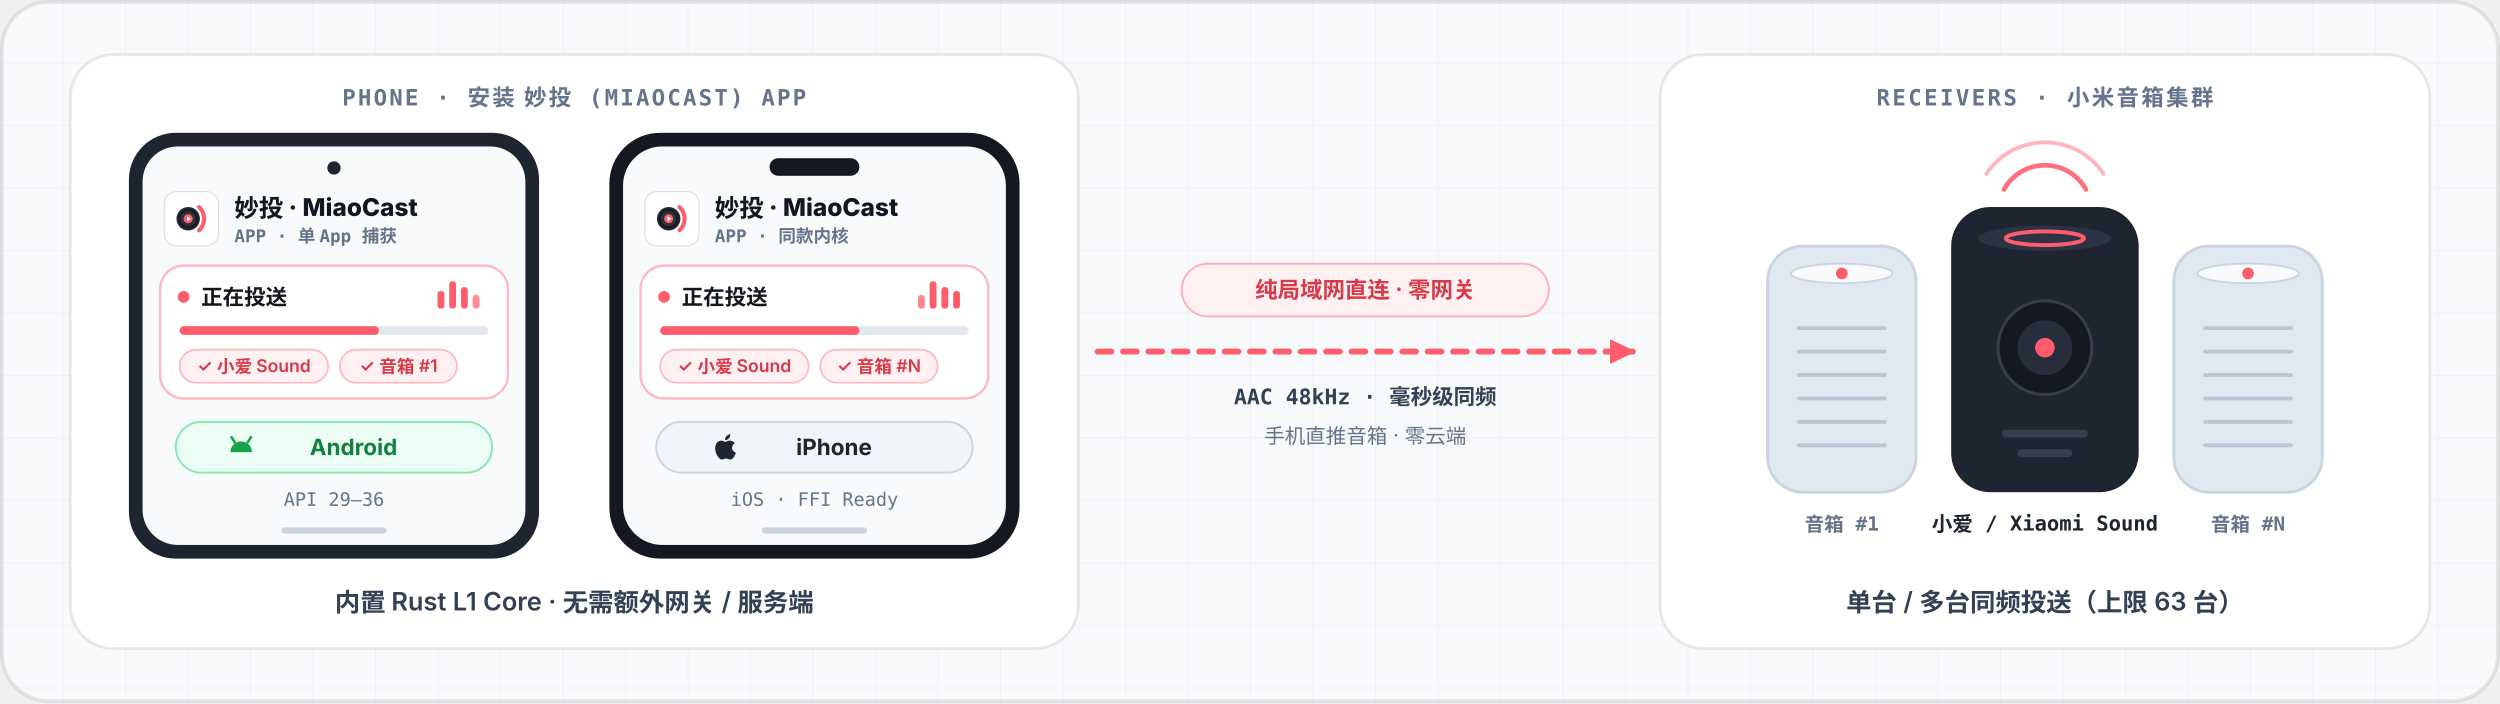
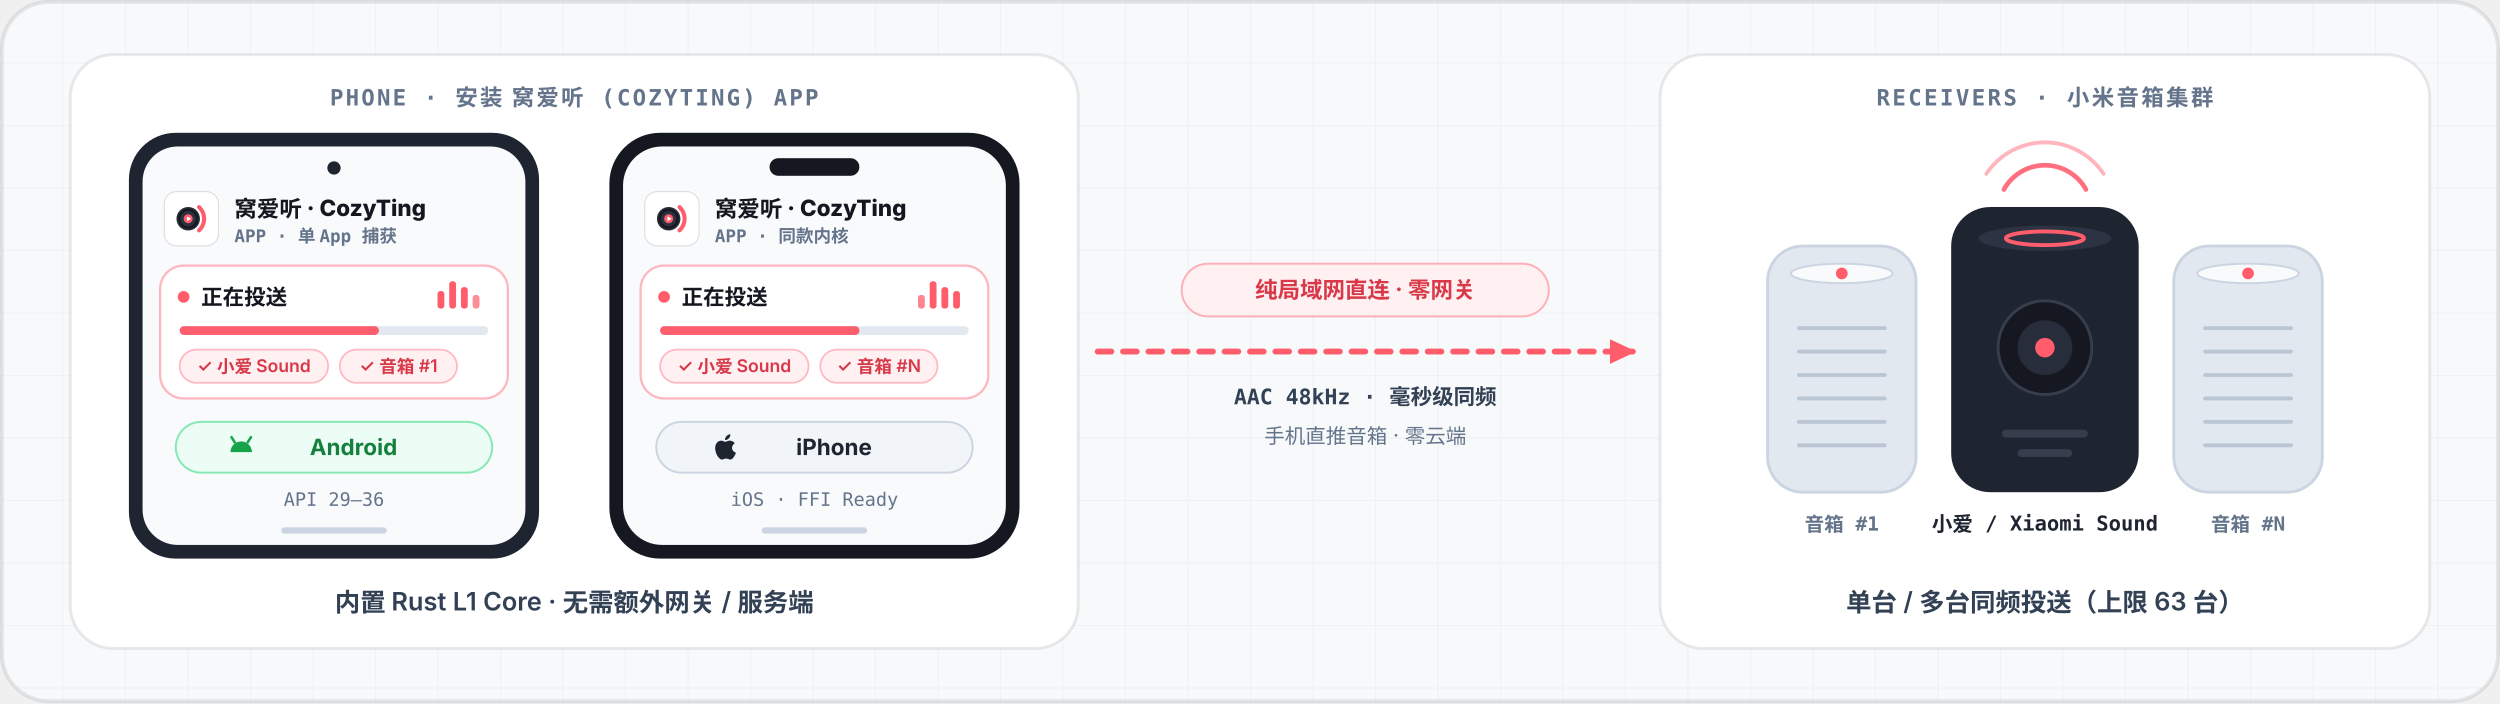
<svg xmlns="http://www.w3.org/2000/svg" viewBox="0 0 1280 360" width="1280" height="360" role="img" aria-labelledby="hb-light-title hb-light-desc">
  <defs>
    <pattern id="hb-grid-l" width="32" height="32" patternUnits="userSpaceOnUse">
      <path d="M 32 0 L 0 0 0 32" fill="none" stroke="#0F172A" stroke-opacity="0.035" stroke-width="1" />
    </pattern>
    <marker id="hb-arr-l" viewBox="0 0 10 10" refX="7.5" refY="5" markerWidth="6" markerHeight="6" orient="auto">
      <path d="M 1 1.5 L 8.5 5 L 1 8.5 Z" fill="#FF5C6C" />
    </marker>
    <style>
      .sans { font-family: -apple-system, BlinkMacSystemFont, "SF Pro Display", "PingFang SC", "Hiragino Sans GB", "Segoe UI", sans-serif; }
      .mono { font-family: "SF Mono", ui-monospace, Menlo, Consolas, monospace; }
    </style>
  </defs>
  <rect x="1" y="1" width="1278" height="358" rx="24" fill="#F8F9FB" stroke="#0F172A" stroke-opacity="0.09" stroke-width="2" />
  <rect x="1" y="1" width="1278" height="358" rx="24" fill="url(#hb-grid-l)" />
  <rect x="36" y="28" width="516" height="304" rx="22" fill="#FFFFFF" stroke="#0F172A" stroke-opacity="0.09" stroke-width="1.5" />
-   <text x="294" y="54" text-anchor="middle" class="mono" font-size="11.5" font-weight="700" fill="#64748B" letter-spacing="1.1">PHONE · 安装 妙投 (MIAOCAST) APP</text>
+   <text x="294" y="54" text-anchor="middle" class="mono" font-size="11.5" font-weight="700" fill="#64748B" letter-spacing="1.1">PHONE · 安装 窝爱听 (COZYTING) APP</text>
  <g transform="translate(66, 68)">
    <rect x="0" y="0" width="210" height="218" rx="24" fill="#1E2430" />
    <rect x="7" y="7" width="196" height="204" rx="18" fill="#F8FAFC" />
    <circle cx="105" cy="18" r="3.4" fill="#1E2430" />
    <g transform="translate(18, 30)">
      <g transform="scale(0.0546875)">
        <rect x="2" y="2" width="508" height="508" rx="115" fill="#FFFFFF" stroke="#0F172A" stroke-opacity="0.14" stroke-width="10" />
        <circle cx="226" cy="256" r="110" fill="#272B35" />
        <circle cx="226" cy="256" r="93" fill="#151820" />
        <circle cx="226" cy="256" r="72" fill="#2C313D" />
        <circle cx="226" cy="256" r="42" fill="#FF5C6C" />
        <path d="M 214.5 240.5 L 214.5 271.5 Q 214.5 279.5 222.0 275.2 L 247.0 260.3 Q 254.5 256 247.0 251.7 L 222.0 236.8 Q 214.5 232.5 214.5 240.5 Z" fill="#FFFFFF" />
        <path d="M 327.6 147.0 A 149 149 0 0 1 327.6 365.0" fill="none" stroke="#FF5C6C" stroke-width="38" stroke-linecap="round" />
      </g>
-       <text x="36" y="13" class="sans" font-size="12.5" font-weight="800" fill="#14171F">妙投 · MiaoCast</text>
+       <text x="36" y="13" class="sans" font-size="11.5" font-weight="800" fill="#14171F">窝爱听 · CozyTing</text>
      <text x="36" y="26" class="mono" font-size="9" font-weight="600" fill="#64748B">APP · 单 App 捕获</text>
    </g>
    <rect x="16" y="68" width="178" height="68" rx="12" fill="#FFFFFF" stroke="#FF5C6C" stroke-opacity="0.42" stroke-width="1.2" />
    <circle cx="28" cy="84" r="3" fill="#FF5C6C" />
    <text x="37" y="88" class="sans" font-size="11" font-weight="700" fill="#14171F">正在投送</text>
    <rect x="158" y="81" width="3.5" height="9" rx="1.5" fill="#FF5C6C" />
    <rect x="164" y="76" width="3.5" height="14" rx="1.5" fill="#FF5C6C" />
    <rect x="170" y="79" width="3.5" height="11" rx="1.5" fill="#FF5C6C" />
    <rect x="176" y="83" width="3.5" height="7" rx="1.5" fill="#FF5C6C" opacity="0.7" />
    <rect x="26" y="99" width="158" height="4.5" rx="2.2" fill="#E2E8F0" />
    <rect x="26" y="99" width="102" height="4.5" rx="2.2" fill="#FF5C6C" />
    <rect x="26" y="111" width="76" height="17" rx="8.5" fill="#FFF0F2" stroke="#FF5C6C" stroke-opacity="0.40" stroke-width="0.9" />
    <text x="64" y="122.5" text-anchor="middle" class="sans" font-size="9" font-weight="600" fill="#D93848">✓ 小爱 Sound</text>
    <rect x="108" y="111" width="60" height="17" rx="8.5" fill="#FFF0F2" stroke="#FF5C6C" stroke-opacity="0.40" stroke-width="0.9" />
    <text x="138" y="122.5" text-anchor="middle" class="sans" font-size="9" font-weight="600" fill="#D93848">✓ 音箱 #1</text>
    <rect x="24" y="148" width="162" height="26" rx="13" fill="#ECFDF5" stroke="#3DDC84" stroke-opacity="0.6" stroke-width="1" />
    <path d="M 52 163.5 A 5.5 5.5 0 0 1 63 163.5 Z" fill="#16A34A" />
    <line x1="54.2" y1="158.5" x2="52.5" y2="155.8" stroke="#16A34A" stroke-width="1.3" stroke-linecap="round" />
    <line x1="60.8" y1="158.5" x2="62.5" y2="155.8" stroke="#16A34A" stroke-width="1.3" stroke-linecap="round" />
    <text x="115" y="165" text-anchor="middle" class="sans" font-size="11.5" font-weight="700" fill="#15803D">Android</text>
    <text x="105" y="191" text-anchor="middle" class="mono" font-size="9.5" fill="#64748B">API 29–36</text>
    <rect x="78" y="202" width="54" height="3.2" rx="1.6" fill="#CBD5E1" />
  </g>
  <g transform="translate(312, 68)">
    <rect x="0" y="0" width="210" height="218" rx="26" fill="#151820" />
    <rect x="7" y="7" width="196" height="204" rx="20" fill="#F8FAFC" />
    <rect x="82" y="13" width="46" height="9" rx="4.5" fill="#151820" />
    <g transform="translate(18, 30)">
      <g transform="scale(0.0546875)">
        <rect x="2" y="2" width="508" height="508" rx="115" fill="#FFFFFF" stroke="#0F172A" stroke-opacity="0.14" stroke-width="10" />
        <circle cx="226" cy="256" r="110" fill="#272B35" />
        <circle cx="226" cy="256" r="93" fill="#151820" />
        <circle cx="226" cy="256" r="72" fill="#2C313D" />
        <circle cx="226" cy="256" r="42" fill="#FF5C6C" />
        <path d="M 214.5 240.5 L 214.5 271.5 Q 214.5 279.5 222.0 275.2 L 247.0 260.3 Q 254.5 256 247.0 251.7 L 222.0 236.8 Q 214.5 232.5 214.5 240.5 Z" fill="#FFFFFF" />
        <path d="M 327.6 147.0 A 149 149 0 0 1 327.6 365.0" fill="none" stroke="#FF5C6C" stroke-width="38" stroke-linecap="round" />
      </g>
-       <text x="36" y="13" class="sans" font-size="12.5" font-weight="800" fill="#14171F">妙投 · MiaoCast</text>
+       <text x="36" y="13" class="sans" font-size="11.5" font-weight="800" fill="#14171F">窝爱听 · CozyTing</text>
      <text x="36" y="26" class="mono" font-size="9" font-weight="600" fill="#64748B">APP · 同款内核</text>
    </g>
    <rect x="16" y="68" width="178" height="68" rx="12" fill="#FFFFFF" stroke="#FF5C6C" stroke-opacity="0.42" stroke-width="1.2" />
    <circle cx="28" cy="84" r="3" fill="#FF5C6C" />
    <text x="37" y="88" class="sans" font-size="11" font-weight="700" fill="#14171F">正在投送</text>
    <rect x="158" y="83" width="3.5" height="7" rx="1.5" fill="#FF5C6C" opacity="0.75" />
    <rect x="164" y="76" width="3.5" height="14" rx="1.5" fill="#FF5C6C" />
    <rect x="170" y="79" width="3.5" height="11" rx="1.5" fill="#FF5C6C" />
    <rect x="176" y="81" width="3.5" height="9" rx="1.5" fill="#FF5C6C" />
    <rect x="26" y="99" width="158" height="4.5" rx="2.2" fill="#E2E8F0" />
    <rect x="26" y="99" width="102" height="4.5" rx="2.2" fill="#FF5C6C" />
    <rect x="26" y="111" width="76" height="17" rx="8.5" fill="#FFF0F2" stroke="#FF5C6C" stroke-opacity="0.40" stroke-width="0.9" />
    <text x="64" y="122.5" text-anchor="middle" class="sans" font-size="9" font-weight="600" fill="#D93848">✓ 小爱 Sound</text>
    <rect x="108" y="111" width="60" height="17" rx="8.5" fill="#FFF0F2" stroke="#FF5C6C" stroke-opacity="0.40" stroke-width="0.9" />
    <text x="138" y="122.5" text-anchor="middle" class="sans" font-size="9" font-weight="600" fill="#D93848">✓ 音箱 #N</text>
    <rect x="24" y="148" width="162" height="26" rx="13" fill="#F1F5F9" stroke="#CBD5E1" stroke-width="1" />
    <path d="M 62.8 161.4 C 62.8 159.8 64.1 159.0 64.2 158.9 C 63.4 157.8 62.2 157.7 61.8 157.6 C 60.8 157.5 59.9 158.2 59.4 158.2 C 58.9 158.2 58.1 157.6 57.3 157.6 C 56.2 157.6 55.2 158.3 54.7 159.2 C 53.6 161.2 54.4 164.1 55.5 165.7 C 56.1 166.5 56.8 167.3 57.6 167.3 C 58.4 167.3 58.7 166.8 59.8 166.8 C 60.8 166.8 61.1 167.3 61.9 167.3 C 62.8 167.3 63.4 166.5 63.9 165.7 C 64.5 164.8 64.8 163.9 64.8 163.8 C 64.7 163.8 62.8 163.0 62.8 161.4 Z" fill="#1E2430" />
    <path d="M 61.2 156.4 C 61.7 155.8 62.0 155.1 61.9 154.3 C 61.2 154.3 60.4 154.8 59.9 155.4 C 59.5 155.8 59.1 156.6 59.2 157.3 C 60.0 157.4 60.7 156.9 61.2 156.4 Z" fill="#1E2430" />
    <text x="115" y="165" text-anchor="middle" class="sans" font-size="11.5" font-weight="700" fill="#1E2430">iPhone</text>
    <text x="105" y="191" text-anchor="middle" class="mono" font-size="9.5" fill="#64748B">iOS · FFI Ready</text>
    <rect x="78" y="202" width="54" height="3.2" rx="1.6" fill="#CBD5E1" />
  </g>
  <text x="294" y="313" text-anchor="middle" class="sans" font-size="13" font-weight="600" fill="#334155">内置 Rust L1 Core · 无需额外网关 / 服务端</text>
  <path d="M 562 180 L 836 180" fill="none" stroke="#FF5C6C" stroke-width="3" stroke-dasharray="7 6" stroke-linecap="round" marker-end="url(#hb-arr-l)" />
  <rect x="605" y="135" width="188" height="27" rx="13.5" fill="#FFF0F2" stroke="#FF5C6C" stroke-opacity="0.45" stroke-width="1" />
  <text x="699" y="152.5" text-anchor="middle" class="sans" font-size="11.5" font-weight="700" fill="#D93848">纯局域网直连 · 零网关</text>
  <text x="699" y="207" text-anchor="middle" class="mono" font-size="11" font-weight="600" fill="#334155">AAC 48kHz · 毫秒级同频</text>
  <text x="699" y="227" text-anchor="middle" class="sans" font-size="10.5" fill="#64748B">手机直推音箱 · 零云端</text>
  <rect x="850" y="28" width="394" height="304" rx="22" fill="#FFFFFF" stroke="#0F172A" stroke-opacity="0.09" stroke-width="1.5" />
  <text x="1047" y="54" text-anchor="middle" class="mono" font-size="11.5" font-weight="700" fill="#64748B" letter-spacing="1.2">RECEIVERS · 小米音箱集群</text>
  <g transform="translate(905, 126)">
    <rect x="0" y="0" width="76" height="126" rx="18" fill="#E2E8F0" stroke="#CBD5E1" stroke-width="1.5" />
    <ellipse cx="38" cy="14" rx="26" ry="5" fill="#F8FAFC" stroke="#CBD5E1" stroke-width="1" />
    <circle cx="38" cy="14" r="3" fill="#FF5C6C" />
    <line x1="16" y1="42" x2="60" y2="42" stroke="#94A3B8" stroke-width="2" stroke-linecap="round" opacity="0.5" />
    <line x1="16" y1="54" x2="60" y2="54" stroke="#94A3B8" stroke-width="2" stroke-linecap="round" opacity="0.5" />
    <line x1="16" y1="66" x2="60" y2="66" stroke="#94A3B8" stroke-width="2" stroke-linecap="round" opacity="0.5" />
    <line x1="16" y1="78" x2="60" y2="78" stroke="#94A3B8" stroke-width="2" stroke-linecap="round" opacity="0.5" />
    <line x1="16" y1="90" x2="60" y2="90" stroke="#94A3B8" stroke-width="2" stroke-linecap="round" opacity="0.5" />
    <line x1="16" y1="102" x2="60" y2="102" stroke="#94A3B8" stroke-width="2" stroke-linecap="round" opacity="0.5" />
    <text x="38" y="146" text-anchor="middle" class="mono" font-size="10" font-weight="600" fill="#64748B">音箱 #1</text>
  </g>
  <g transform="translate(999, 106)">
    <rect x="0" y="0" width="96" height="146" rx="20" fill="#1E2430" />
    <ellipse cx="48" cy="16" rx="34" ry="6.5" fill="#2C3342" />
    <ellipse cx="48" cy="16" rx="20" ry="3.5" fill="none" stroke="#FF5C6C" stroke-width="2" />
    <circle cx="48" cy="72" r="24" fill="#151820" stroke="#363D4D" stroke-width="1.5" />
    <circle cx="48" cy="72" r="14" fill="#272D3B" />
    <circle cx="48" cy="72" r="5" fill="#FF5C6C" />
    <rect x="26" y="114" width="44" height="4" rx="2" fill="#363D4D" />
    <rect x="34" y="124" width="28" height="4" rx="2" fill="#363D4D" />
    <text x="48" y="166" text-anchor="middle" class="mono" font-size="10.5" font-weight="700" fill="#1E2430">小爱 / Xiaomi Sound</text>
  </g>
  <g transform="translate(1113, 126)">
    <rect x="0" y="0" width="76" height="126" rx="18" fill="#E2E8F0" stroke="#CBD5E1" stroke-width="1.5" />
    <ellipse cx="38" cy="14" rx="26" ry="5" fill="#F8FAFC" stroke="#CBD5E1" stroke-width="1" />
    <circle cx="38" cy="14" r="3" fill="#FF5C6C" />
    <line x1="16" y1="42" x2="60" y2="42" stroke="#94A3B8" stroke-width="2" stroke-linecap="round" opacity="0.5" />
    <line x1="16" y1="54" x2="60" y2="54" stroke="#94A3B8" stroke-width="2" stroke-linecap="round" opacity="0.5" />
    <line x1="16" y1="66" x2="60" y2="66" stroke="#94A3B8" stroke-width="2" stroke-linecap="round" opacity="0.5" />
    <line x1="16" y1="78" x2="60" y2="78" stroke="#94A3B8" stroke-width="2" stroke-linecap="round" opacity="0.5" />
    <line x1="16" y1="90" x2="60" y2="90" stroke="#94A3B8" stroke-width="2" stroke-linecap="round" opacity="0.5" />
    <line x1="16" y1="102" x2="60" y2="102" stroke="#94A3B8" stroke-width="2" stroke-linecap="round" opacity="0.5" />
    <text x="38" y="146" text-anchor="middle" class="mono" font-size="10" font-weight="600" fill="#64748B">音箱 #N</text>
  </g>
  <path d="M 1026 97 A 24 24 0 0 1 1068 97" fill="none" stroke="#FF5C6C" stroke-width="2.4" stroke-linecap="round" opacity="0.88" />
  <path d="M 1017 89 A 36 36 0 0 1 1077 89" fill="none" stroke="#FF5C6C" stroke-width="2" stroke-linecap="round" opacity="0.45" />
  <text x="1047" y="313" text-anchor="middle" class="sans" font-size="13" font-weight="600" fill="#334155">单台 / 多台同频投送（上限 63 台）</text>
</svg>
